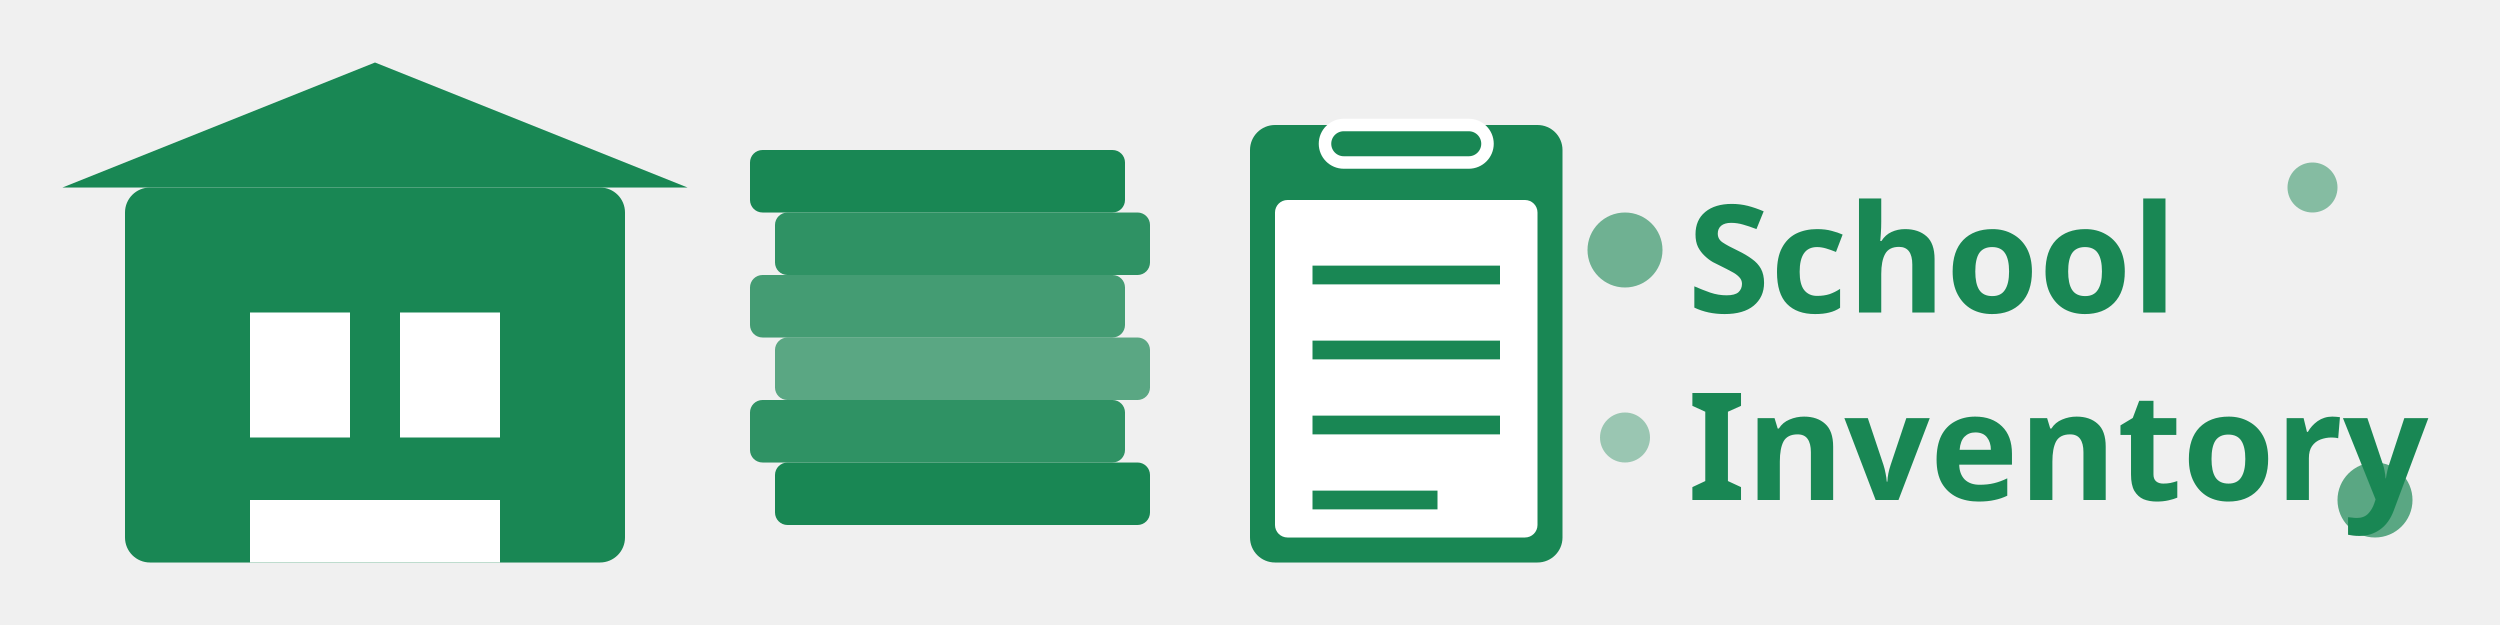
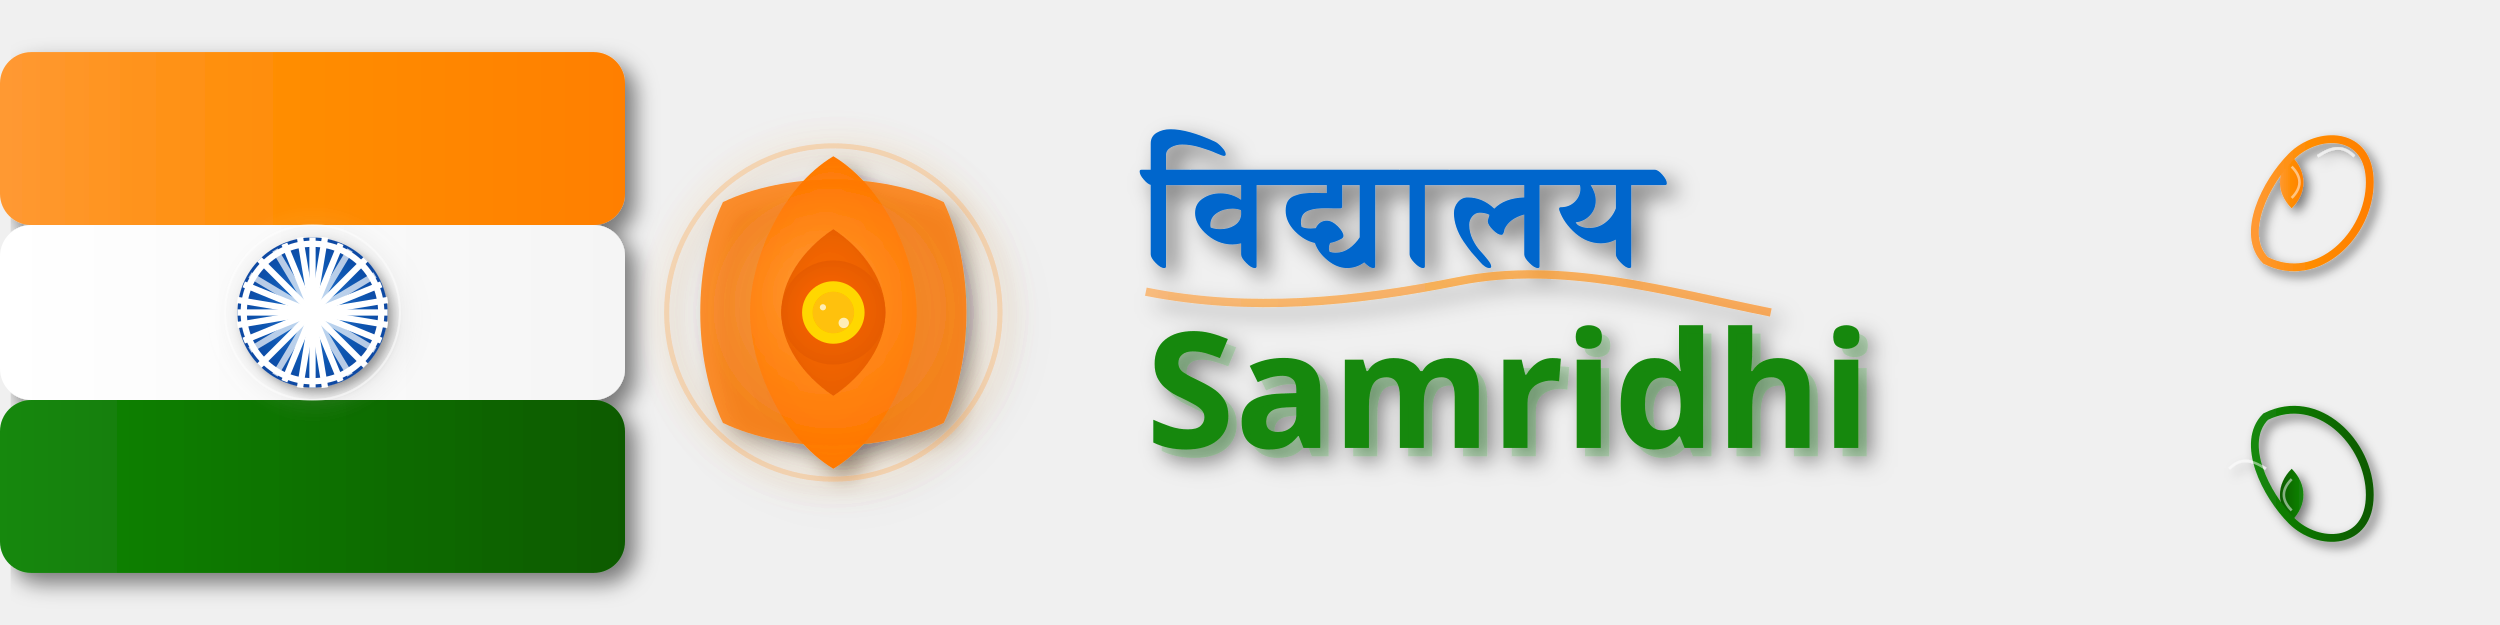
- <svg xmlns="http://www.w3.org/2000/svg" viewBox="0 0 200 50" width="200" height="50">
-   <g fill="#198754">
-     <rect x="10" y="15" width="40" height="30" rx="2" ry="2" />
-     <polygon points="5,15 30,5 55,15" />
-     <rect x="20" y="25" width="8" height="10" fill="#fff" />
-     <rect x="32" y="25" width="8" height="10" fill="#fff" />
-     <rect x="20" y="40" width="20" height="5" fill="#fff" />
+ <svg xmlns="http://www.w3.org/2000/svg" viewBox="0 0 240 60" width="240" height="60">
+   <defs>
+     <linearGradient id="saffronGradient" x1="0%" y1="0%" x2="100%" y2="0%">
+       <stop offset="0%" stop-color="#FF9933" />
+       <stop offset="50%" stop-color="#FF8C00" />
+       <stop offset="100%" stop-color="#FF7F00" />
+     </linearGradient>
+     <linearGradient id="whiteGradient" x1="0%" y1="0%" x2="100%" y2="0%">
+       <stop offset="0%" stop-color="#FFFFFF" />
+       <stop offset="50%" stop-color="#FAFAFA" />
+       <stop offset="100%" stop-color="#F5F5F5" />
+     </linearGradient>
+     <linearGradient id="greenGradient" x1="0%" y1="0%" x2="100%" y2="0%">
+       <stop offset="0%" stop-color="#138808" />
+       <stop offset="50%" stop-color="#0F7104" />
+       <stop offset="100%" stop-color="#0B5A03" />
+     </linearGradient>
+     <filter id="softShadow" x="-20%" y="-20%" width="140%" height="140%">
+       <feGaussianBlur in="SourceAlpha" stdDeviation="1" />
+       <feOffset dx="1" dy="1" result="offsetblur" />
+       <feComponentTransfer>
+         <feFuncA type="linear" slope="0.5" />
+       </feComponentTransfer>
+       <feMerge>
+         <feMergeNode />
+         <feMergeNode in="SourceGraphic" />
+       </feMerge>
+     </filter>
+     <filter id="glow" x="-30%" y="-30%" width="160%" height="160%">
+       <feGaussianBlur in="SourceGraphic" stdDeviation="1.5" result="blur" />
+       <feComposite in="SourceGraphic" in2="blur" operator="over" />
+     </filter>
+     <radialGradient id="chakraGradient" cx="50%" cy="50%" r="50%" fx="50%" fy="50%">
+       <stop offset="0%" stop-color="#1976D2" />
+       <stop offset="100%" stop-color="#0D47A1" />
+     </radialGradient>
+     <radialGradient id="lotusOuterGradient" cx="50%" cy="50%" r="50%" fx="40%" fy="40%">
+       <stop offset="0%" stop-color="#FF9933" />
+       <stop offset="100%" stop-color="#FF7700" />
+     </radialGradient>
+     <radialGradient id="lotusInnerGradient" cx="50%" cy="50%" r="50%" fx="40%" fy="40%">
+       <stop offset="0%" stop-color="#FF6600" />
+       <stop offset="100%" stop-color="#E65C00" />
+     </radialGradient>
+   </defs>
+   <g filter="url(#softShadow)">
+     <rect x="0" y="5" width="60" height="16.6" fill="url(#saffronGradient)" rx="3" ry="3" />
+     <rect x="0" y="21.6" width="60" height="16.8" fill="url(#whiteGradient)" rx="3" ry="3" />
+     <rect x="0" y="38.4" width="60" height="16.6" fill="url(#greenGradient)" rx="3" ry="3" />
  </g>
-   <g transform="translate(60, 12)">
-     <rect x="0" y="0" width="30" height="5" rx="1" fill="#198754" />
-     <rect x="2" y="5" width="30" height="5" rx="1" fill="#198754" opacity="0.9" />
-     <rect x="0" y="10" width="30" height="5" rx="1" fill="#198754" opacity="0.8" />
-     <rect x="2" y="15" width="30" height="5" rx="1" fill="#198754" opacity="0.7" />
-     <rect x="0" y="20" width="30" height="5" rx="1" fill="#198754" opacity="0.9" />
-     <rect x="2" y="25" width="30" height="5" rx="1" fill="#198754" />
+   <g transform="translate(30, 30) scale(0.6)" filter="url(#softShadow)">
+     <circle cx="0" cy="0" r="12" fill="url(#chakraGradient)" />
+     <circle cx="0" cy="0" r="11" fill="none" stroke="#FFFFFF" stroke-width="1" />
+     <g stroke="#FFFFFF" stroke-width="1">
+       <line x1="0" y1="-12" x2="0" y2="12" />
+       <line x1="-12" y1="0" x2="12" y2="0" />
+       <line x1="-8.5" y1="-8.5" x2="8.5" y2="8.5" />
+       <line x1="8.5" y1="-8.5" x2="-8.5" y2="8.5" />
+       <line x1="-11" y1="-4.5" x2="11" y2="4.5" />
+       <line x1="-11" y1="4.5" x2="11" y2="-4.5" />
+       <line x1="-4.5" y1="-11" x2="4.5" y2="11" />
+       <line x1="4.5" y1="-11" x2="-4.5" y2="11" />
+       <line x1="-12" y1="-2" x2="12" y2="2" />
+       <line x1="-12" y1="2" x2="12" y2="-2" />
+       <line x1="-2" y1="-12" x2="2" y2="12" />
+       <line x1="2" y1="-12" x2="-2" y2="12" />
+       <line x1="-10" y1="-6" x2="10" y2="6" opacity="0.7" />
+       <line x1="-6" y1="-10" x2="6" y2="10" opacity="0.7" />
+       <line x1="-10" y1="6" x2="10" y2="-6" opacity="0.7" />
+       <line x1="-6" y1="10" x2="6" y2="-10" opacity="0.7" />
+     </g>
+     <circle cx="0" cy="0" r="14" fill="none" stroke="#FFFFFF" stroke-width="0.3" opacity="0.4" filter="url(#glow)" />
  </g>
-   <g transform="translate(100, 10)">
-     <rect x="0" y="0" width="25" height="35" rx="2" fill="#198754" />
-     <rect x="2" y="6" width="21" height="27" rx="1" fill="#fff" />
-     <rect x="6" y="0" width="13" height="3" rx="1.5" fill="#198754" stroke="#fff" stroke-width="1" />
-     <line x1="5" y1="12" x2="20" y2="12" stroke="#198754" stroke-width="1.5" />
-     <line x1="5" y1="18" x2="20" y2="18" stroke="#198754" stroke-width="1.5" />
-     <line x1="5" y1="24" x2="20" y2="24" stroke="#198754" stroke-width="1.5" />
-     <line x1="5" y1="30" x2="15" y2="30" stroke="#198754" stroke-width="1.5" />
+   <g transform="translate(80, 30)" filter="url(#softShadow)">
+     <path d="M0,-15 C5,-12 8,-5 8,0 C8,5 5,12 0,15 C-5,12 -8,5 -8,0 C-8,-5 -5,-12 0,-15" fill="url(#lotusOuterGradient)" />
+     <path d="M10.6,-10.6 C13.5,-4.5 13.5,4.5 10.6,10.6 C4.5,13.5 -4.5,13.5 -10.6,10.6 C-13.5,4.5 -13.5,-4.5 -10.6,-10.6 C-4.5,-13.5 4.5,-13.5 10.6,-10.6" fill="url(#lotusOuterGradient)" opacity="0.8" />
+     <path d="M0,-8 C3,-6 5,-3 5,0 C5,3 3,6 0,8 C-3,6 -5,3 -5,0 C-5,-3 -3,-6 0,-8" fill="url(#lotusInnerGradient)" opacity="0.9" />
+     <circle cx="0" cy="0" r="5" fill="url(#lotusInnerGradient)" />
+     <circle cx="0" cy="0" r="3" fill="#FFD700" />
+     <circle cx="0" cy="0" r="2" fill="#FFC107" />
+     <circle cx="1" cy="1" r="0.5" fill="#FFFFFF" opacity="0.7" />
+     <circle cx="-1" cy="-0.5" r="0.3" fill="#FFFFFF" opacity="0.7" />
+     <circle cx="0" cy="0" r="16" fill="none" stroke="#FF9933" stroke-width="0.5" opacity="0.3" filter="url(#glow)" />
  </g>
-   <g transform="translate(135, 25)">
-     <text font-family="'Poppins', sans-serif" font-size="12" font-weight="600" fill="#198754">
-       <tspan x="0" y="0">School</tspan>
-       <tspan x="0" y="15">Inventory</tspan>
+   <g transform="translate(110, 33)" filter="url(#softShadow)">
+     <text font-family="'Tiro Devanagari Hindi', serif" font-size="14" font-weight="600" fill="#0066CC">
+       <tspan x="0" y="-8">विद्यालय</tspan>
+     </text>
+     <path d="M0,-5 C10,-3 20,-4 30,-6 C40,-8 50,-5 60,-3" stroke="url(#saffronGradient)" stroke-width="0.8" opacity="0.6" fill="none">
+       <animate attributeName="opacity" values="0.6;0.8;0.6" dur="5s" repeatCount="indefinite" />
+     </path>
+     <text font-family="'Poppins', sans-serif" font-size="15.5" font-weight="700" fill="#138808">
+       <tspan x="0" y="10">Samridhi</tspan>
+     </text>
+     <text font-family="'Poppins', sans-serif" font-size="15.5" font-weight="700" fill="#138808" opacity="0.15" transform="translate(0.8, 0.8)">
+       <tspan x="0" y="10">Samridhi</tspan>
    </text>
  </g>
-   <circle cx="130" cy="20" r="3" fill="#198754" opacity="0.6" />
-   <circle cx="130" cy="35" r="2" fill="#198754" opacity="0.4" />
-   <circle cx="185" cy="15" r="2" fill="#198754" opacity="0.5" />
-   <circle cx="190" cy="40" r="3" fill="#198754" opacity="0.7" />
+   <g transform="translate(220, 15) scale(0.5)" filter="url(#softShadow)">
+     <path d="M0,0 C3,3 3,7 0,10 C-3,7 -3,3 0,0" fill="url(#saffronGradient)" />
+     <path d="M0,0 C5,-5 15,-5 15,5 C15,15 5,25 -5,20 C-10,15 -5,5 0,0 Z" fill="none" stroke="url(#saffronGradient)" stroke-width="1.5" />
+     <path d="M0,2 C2,4 2,6 0,8" fill="none" stroke="#FFFFFF" stroke-width="0.5" opacity="0.5" />
+     <path d="M5,0 C8,-2 10,-2 12,0" fill="none" stroke="#FFFFFF" stroke-width="0.5" opacity="0.5" />
+   </g>
+   <g transform="translate(220, 45) scale(0.5)" filter="url(#softShadow)">
+     <path d="M0,0 C3,3 3,7 0,10 C-3,7 -3,3 0,0" fill="url(#greenGradient)" transform="rotate(180 0 5)" />
+     <path d="M0,10 C5,15 15,15 15,5 C15,-5 5,-15 -5,-10 C-10,-5 -5,5 0,10 Z" fill="none" stroke="url(#greenGradient)" stroke-width="1.5" />
+     <path d="M0,8 C2,6 2,4 0,2" fill="none" stroke="#FFFFFF" stroke-width="0.5" opacity="0.5" transform="rotate(180 0 5)" />
+     <path d="M5,10 C8,12 10,12 12,10" fill="none" stroke="#FFFFFF" stroke-width="0.5" opacity="0.5" transform="rotate(180 0 5)" />
+   </g>
</svg>
